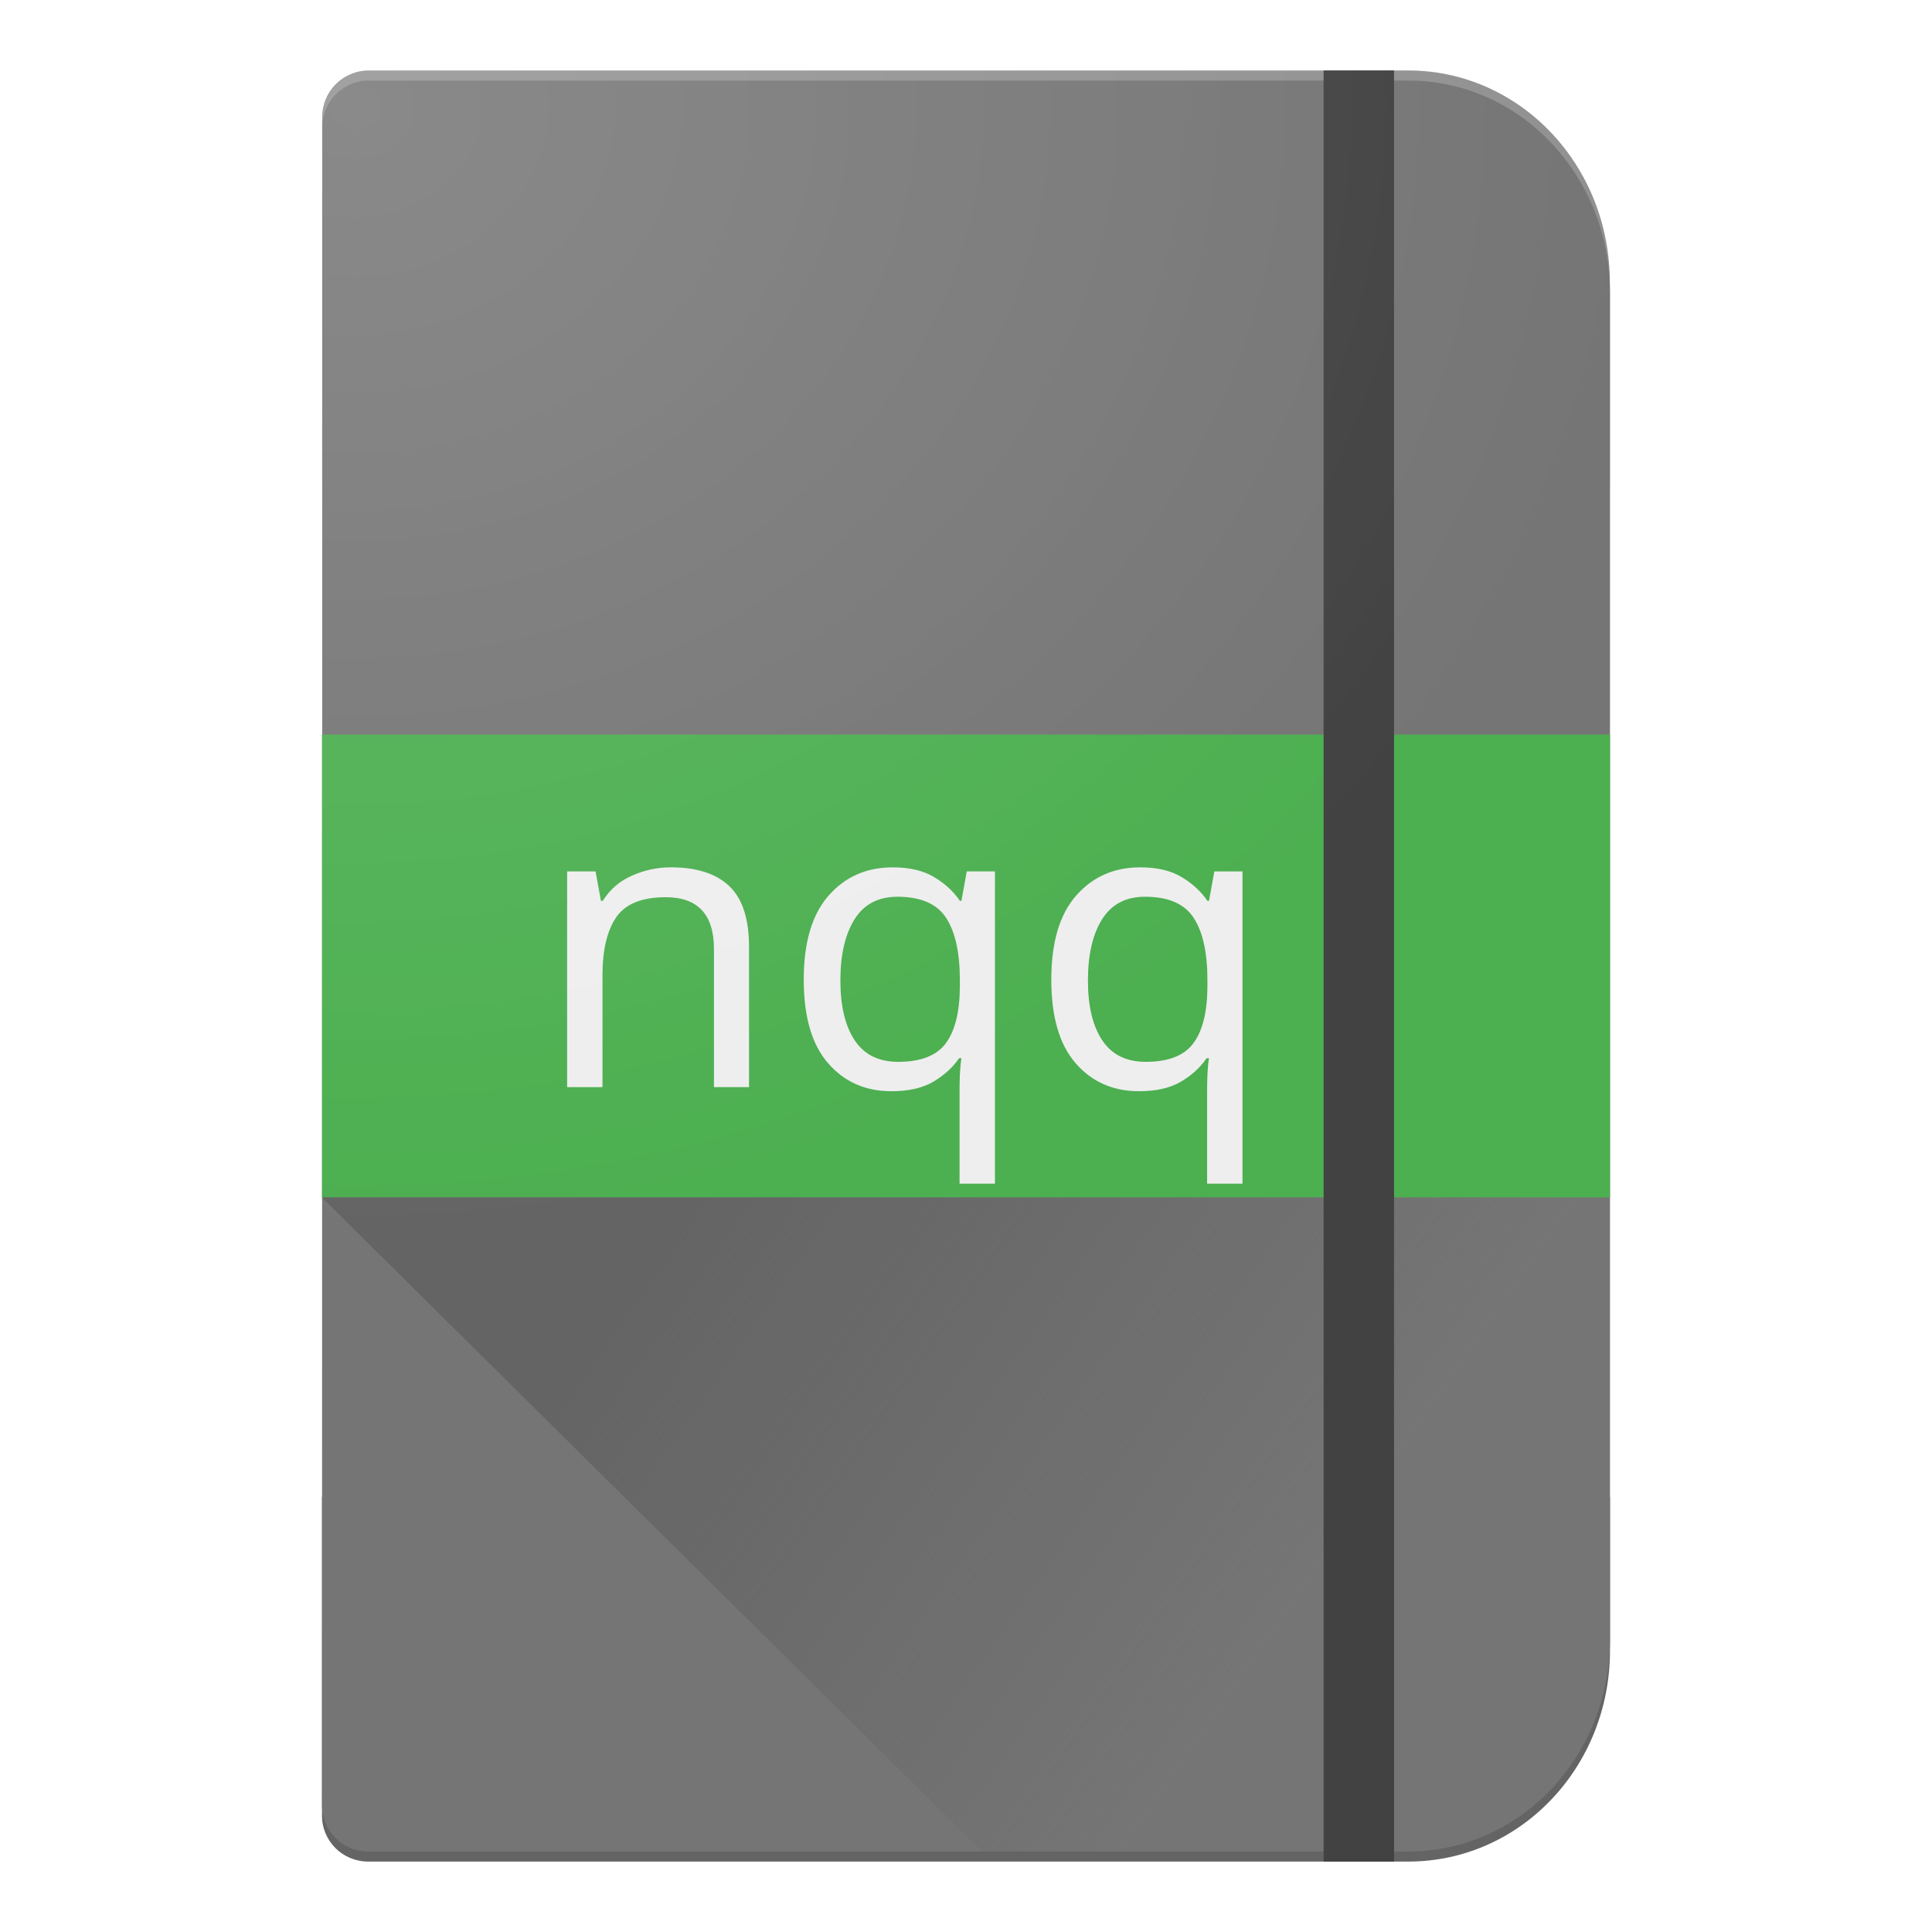
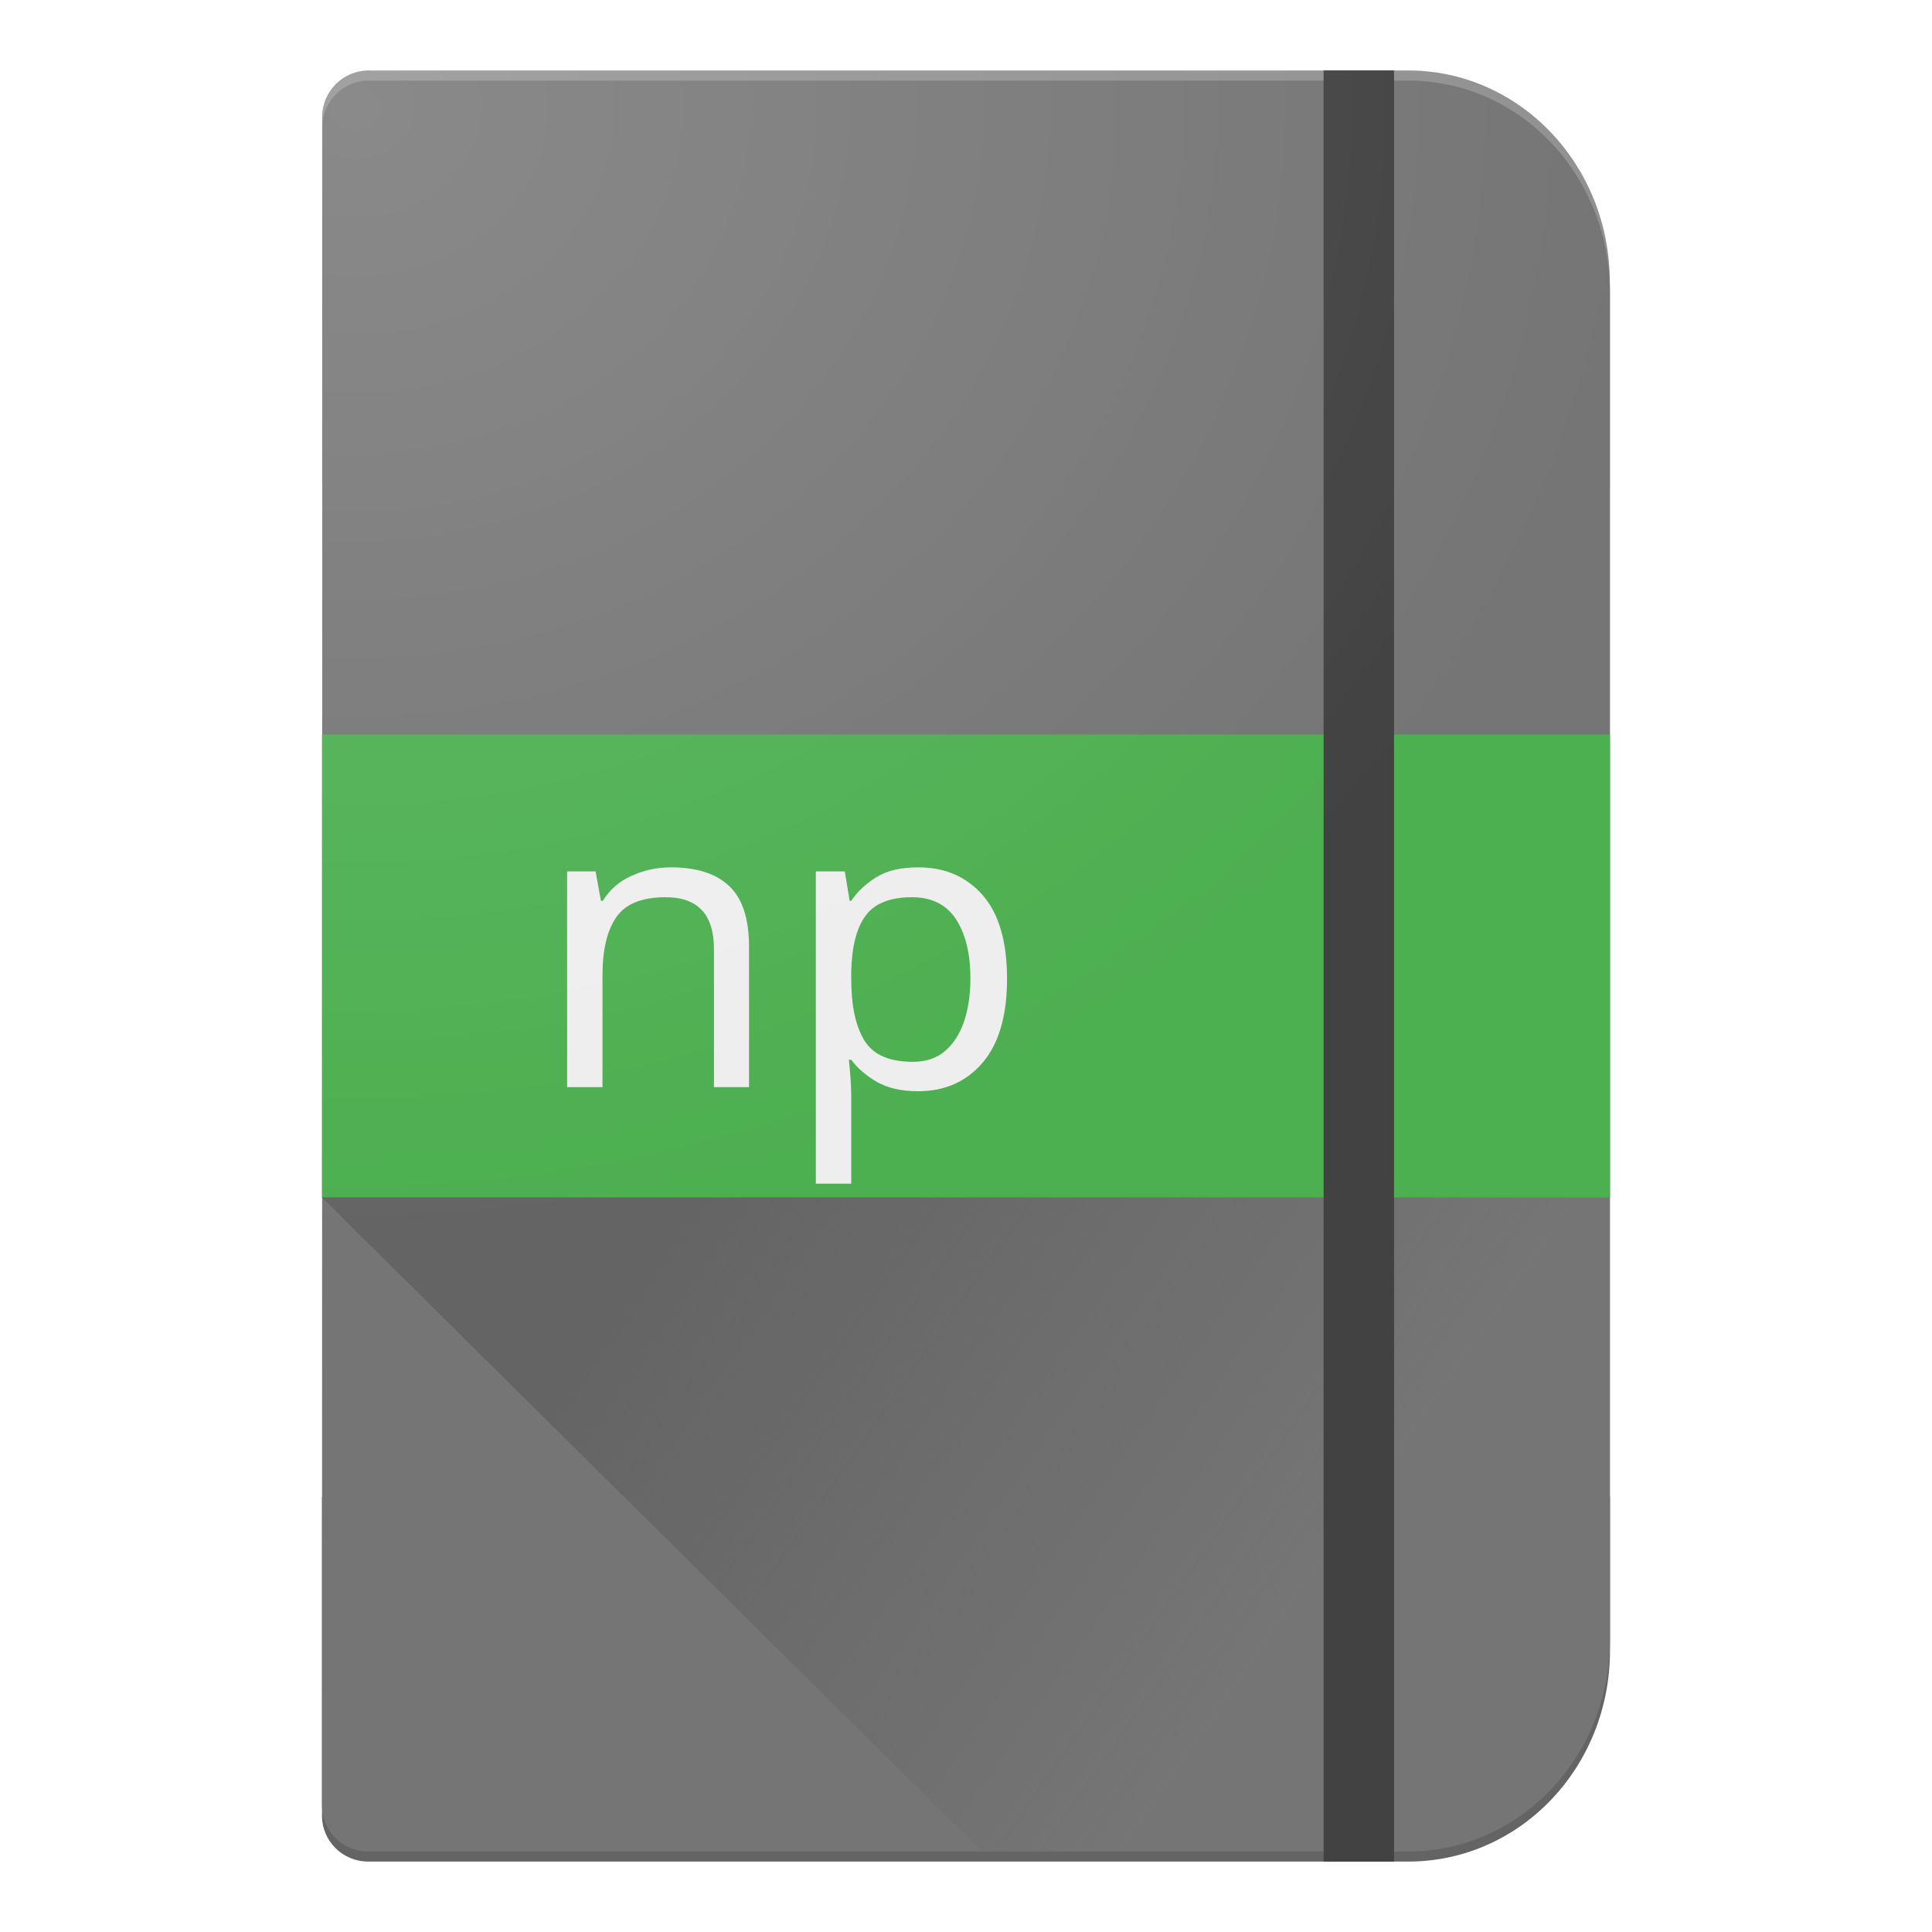
<svg xmlns="http://www.w3.org/2000/svg" xmlns:xlink="http://www.w3.org/1999/xlink" version="1.1" id="svg2" viewBox="0 0 192 192" height="192" width="192">
  <defs id="defs4">
    <linearGradient id="linearGradient4296">
      <stop id="stop4298" offset="0" style="stop-color:#646464;stop-opacity:1" />
      <stop id="stop4300" offset="1" style="stop-color:#646464;stop-opacity:0" />
    </linearGradient>
    <linearGradient id="Ombra_1">
      <stop style="stop-color:#ffffff;stop-opacity:0.15" offset="0" id="stop4284" />
      <stop style="stop-color:#ffffff;stop-opacity:0" offset="1" id="stop4286" />
    </linearGradient>
    <radialGradient gradientUnits="userSpaceOnUse" gradientTransform="matrix(0.01609262,1.678049,-1.91409,0.01835633,1708.088,-62.75943)" r="66.468" fy="874.184" fx="34.212" cy="874.184" cx="34.212" id="radialGradient4155" xlink:href="#Ombra_1" />
    <linearGradient gradientTransform="translate(0,-863.331)" gradientUnits="userSpaceOnUse" y2="1032.329" x2="121.988" y1="990.829" x1="62.5" id="linearGradient4280" xlink:href="#linearGradient4296" />
  </defs>
  <path style="fill:#646464;fill-opacity:1;stroke:#000000;stroke-width:0;stroke-linejoin:round;stroke-miterlimit:4;stroke-dasharray:none;stroke-opacity:1" d="m 32,148.749 0,31.688 c 0,2.529 2.048,4.564 4.593,4.564 l 5.454,0 33.331,0 64.568,0 c 11.11,0 20.054,-9.357 20.054,-20.98 l 0,-15.273 -128,0 z" id="rect4136-4-4" />
  <path style="fill:#919191;fill-opacity:1;stroke:#000000;stroke-width:0;stroke-linejoin:round;stroke-miterlimit:4;stroke-dasharray:none;stroke-opacity:1" d="m 36.659,7.002 c -2.573,0 -4.644,2.066 -4.644,4.633 l 0,36.598 c 0,0.05 0.009,0.097 0.014,0.146 l 127.955,0 0,-20.317 c -3e-5,-11.667 -8.944,-21.06 -20.054,-21.06 l -64.589,0 -33.31,0 -5.372,0 z" id="rect4136-4-3-3" />
  <path style="fill:#757575;fill-opacity:1;stroke:#000000;stroke-width:0;stroke-linejoin:round;stroke-miterlimit:4;stroke-dasharray:none;stroke-opacity:1" d="m 36.675,8.005 c -2.573,0 -4.644,2.072 -4.644,4.646 l -0.031,166.752 c 0,2.546 2.048,4.596 4.593,4.596 l 5.454,0 33.331,0 64.568,0 c 11.11,0 20.054,-9.421 20.054,-21.122 l 0,-133.749 c 0,-11.701 -8.944,-21.122 -20.054,-21.122 l -64.589,0 -33.31,0 -5.372,0 z" id="rect4136-40" />
  <rect style="fill:#4caf50;fill-opacity:1;stroke:#000000;stroke-width:0;stroke-linecap:butt;stroke-linejoin:round;stroke-miterlimit:4;stroke-dasharray:none;stroke-opacity:1" id="rect4167-1" width="128" height="46" x="32" y="73" ry="0" />
  <text xml:space="preserve" style="font-style:normal;font-weight:normal;font-size:40px;line-height:125%;font-family:Sans;letter-spacing:0px;word-spacing:0px;fill:#eeeeee;fill-opacity:1;stroke:none;stroke-width:1px;stroke-linecap:butt;stroke-linejoin:miter;stroke-opacity:1;" x="52.953" y="108.039" id="text4303-0">
-     <tspan id="tspan4305-8" x="52.953" y="108.039" style="fill:#eeeeee;fill-opacity:1;">nqq</tspan>
+     <tspan id="tspan4305-8" x="52.953" y="108.039" style="fill:#eeeeee;fill-opacity:1;">np</tspan>
  </text>
  <path style="fill:url(#linearGradient4280);fill-opacity:1;stroke:#000000;stroke-width:0;stroke-linejoin:round;stroke-miterlimit:4;stroke-dasharray:none;stroke-opacity:1" d="m 32,119.001 0,0.012 65.588,64.984 42.346,0 c 4.149,0 7.996,-1.315 11.188,-3.57 l 5.707,-6.172 c 1.992,-3.283 3.16,-7.18 3.16,-11.381 l 0,-43.865 -0.008,-0.01 -127.98,0 z" id="rect4136-40-9" />
  <rect style="fill:#424242;fill-opacity:1;stroke:none;stroke-width:0;stroke-linecap:butt;stroke-linejoin:round;stroke-miterlimit:4;stroke-dasharray:none;stroke-opacity:1" id="rect4307-5" width="7" height="178.001" x="131.539" y="7" />
  <rect style="fill:url(#radialGradient4155);fill-opacity:1;stroke:none;stroke-width:0;stroke-linecap:butt;stroke-linejoin:round;stroke-miterlimit:4;stroke-dasharray:none;stroke-opacity:1" id="rect5460" width="132.936" height="182.434" x="29.404" y="4.607" />
</svg>
